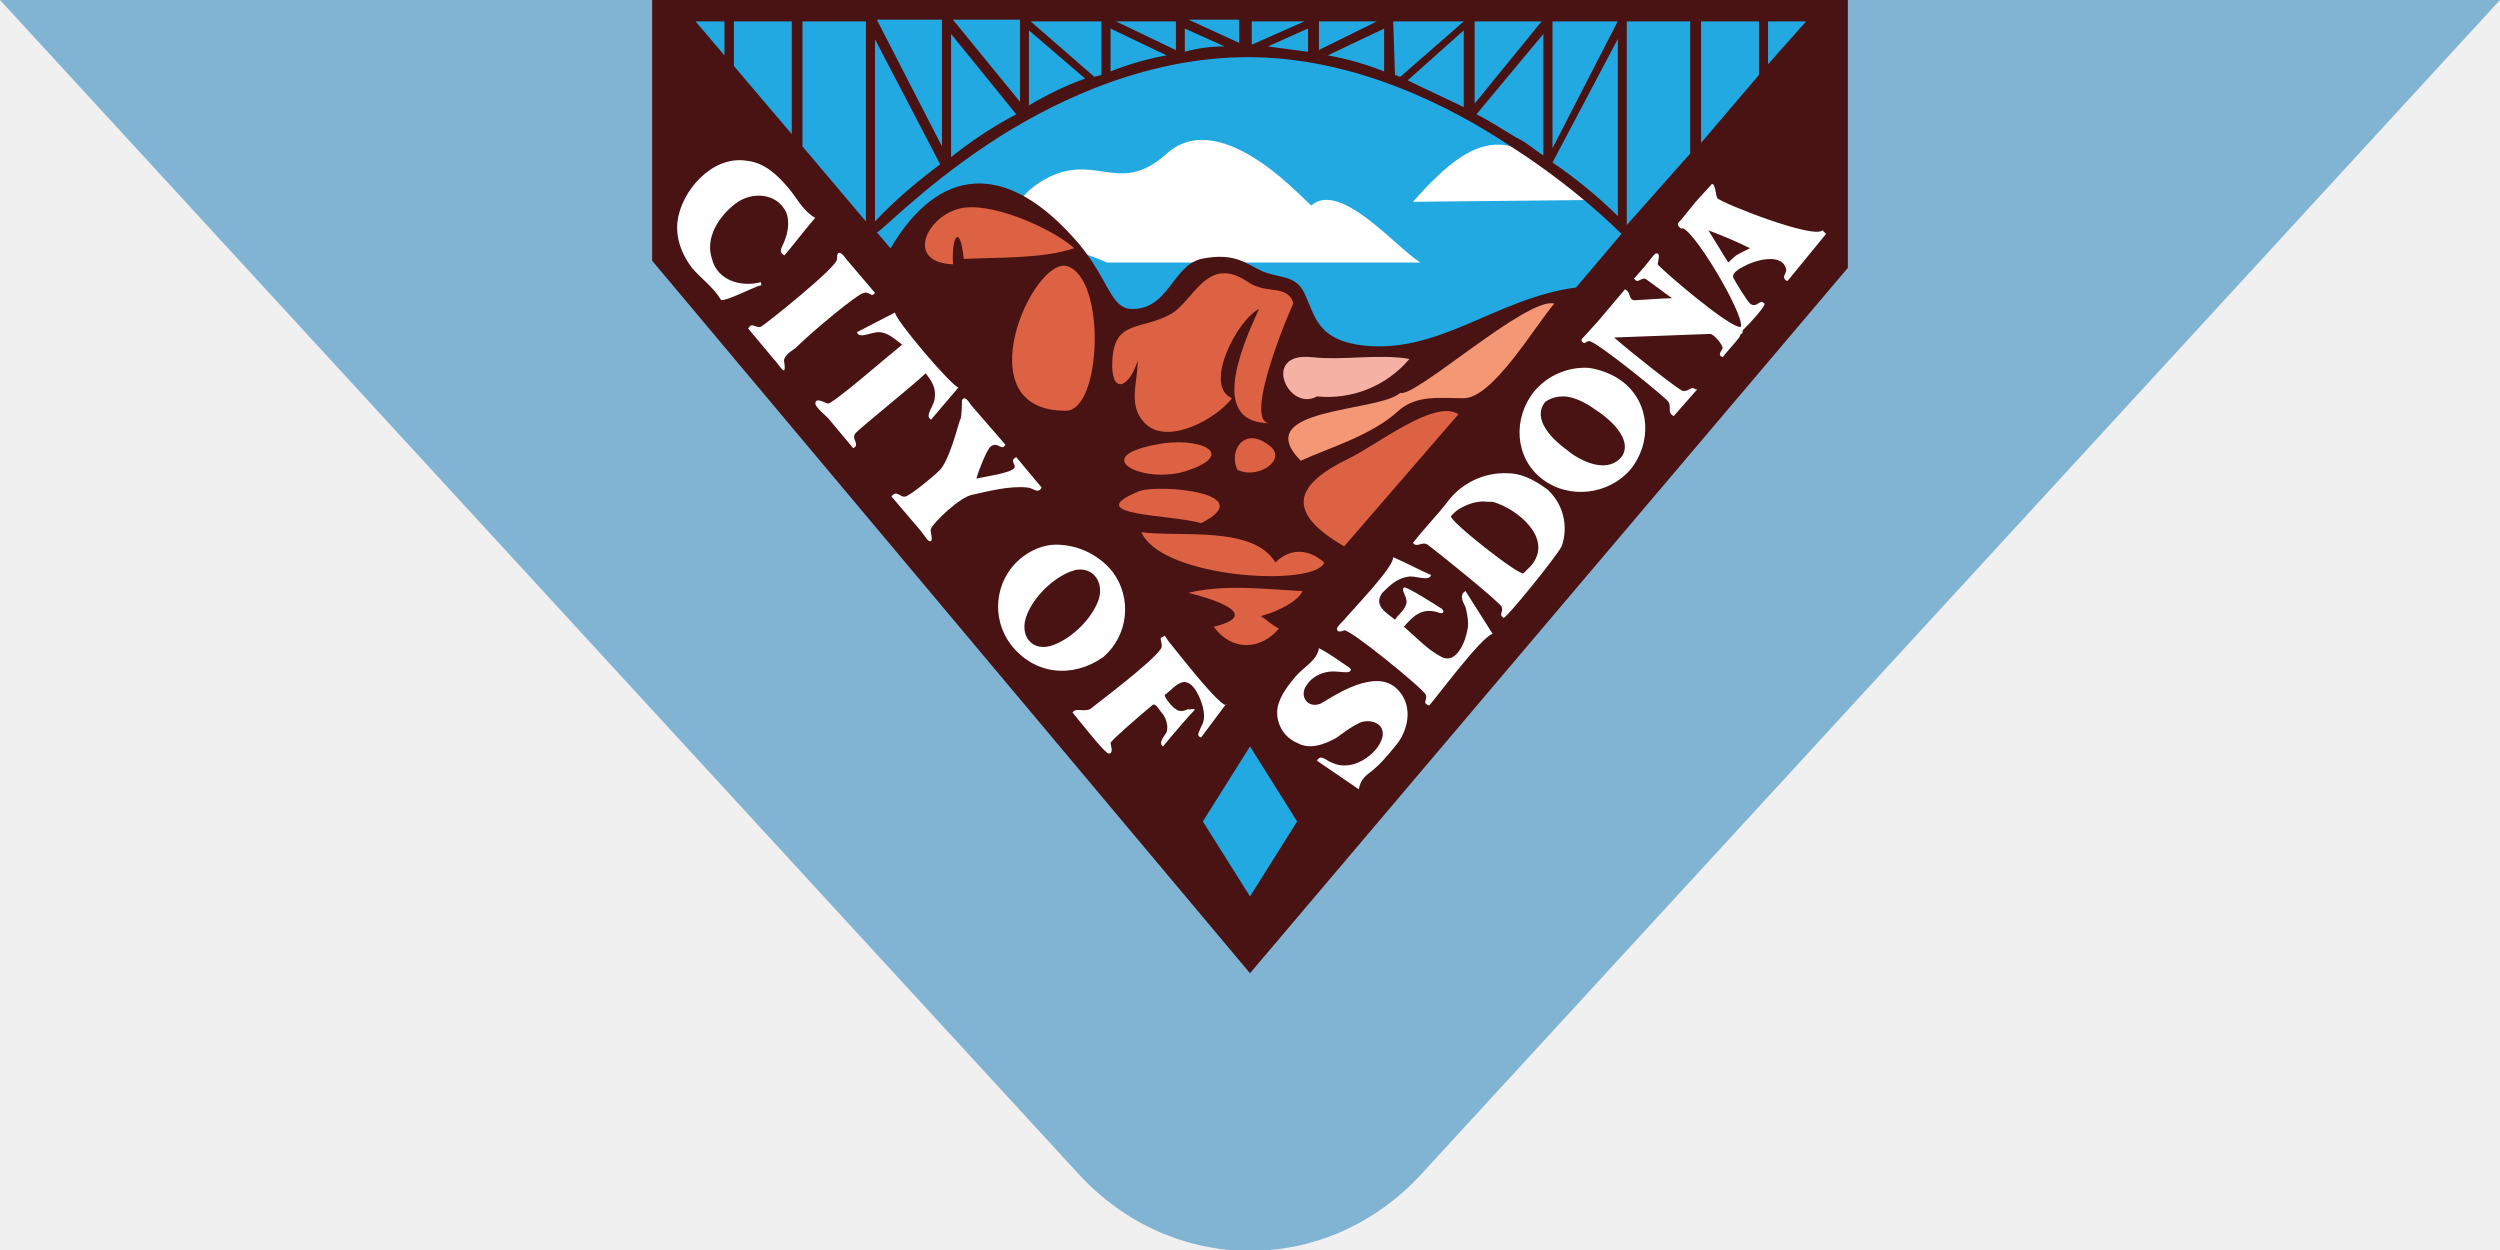
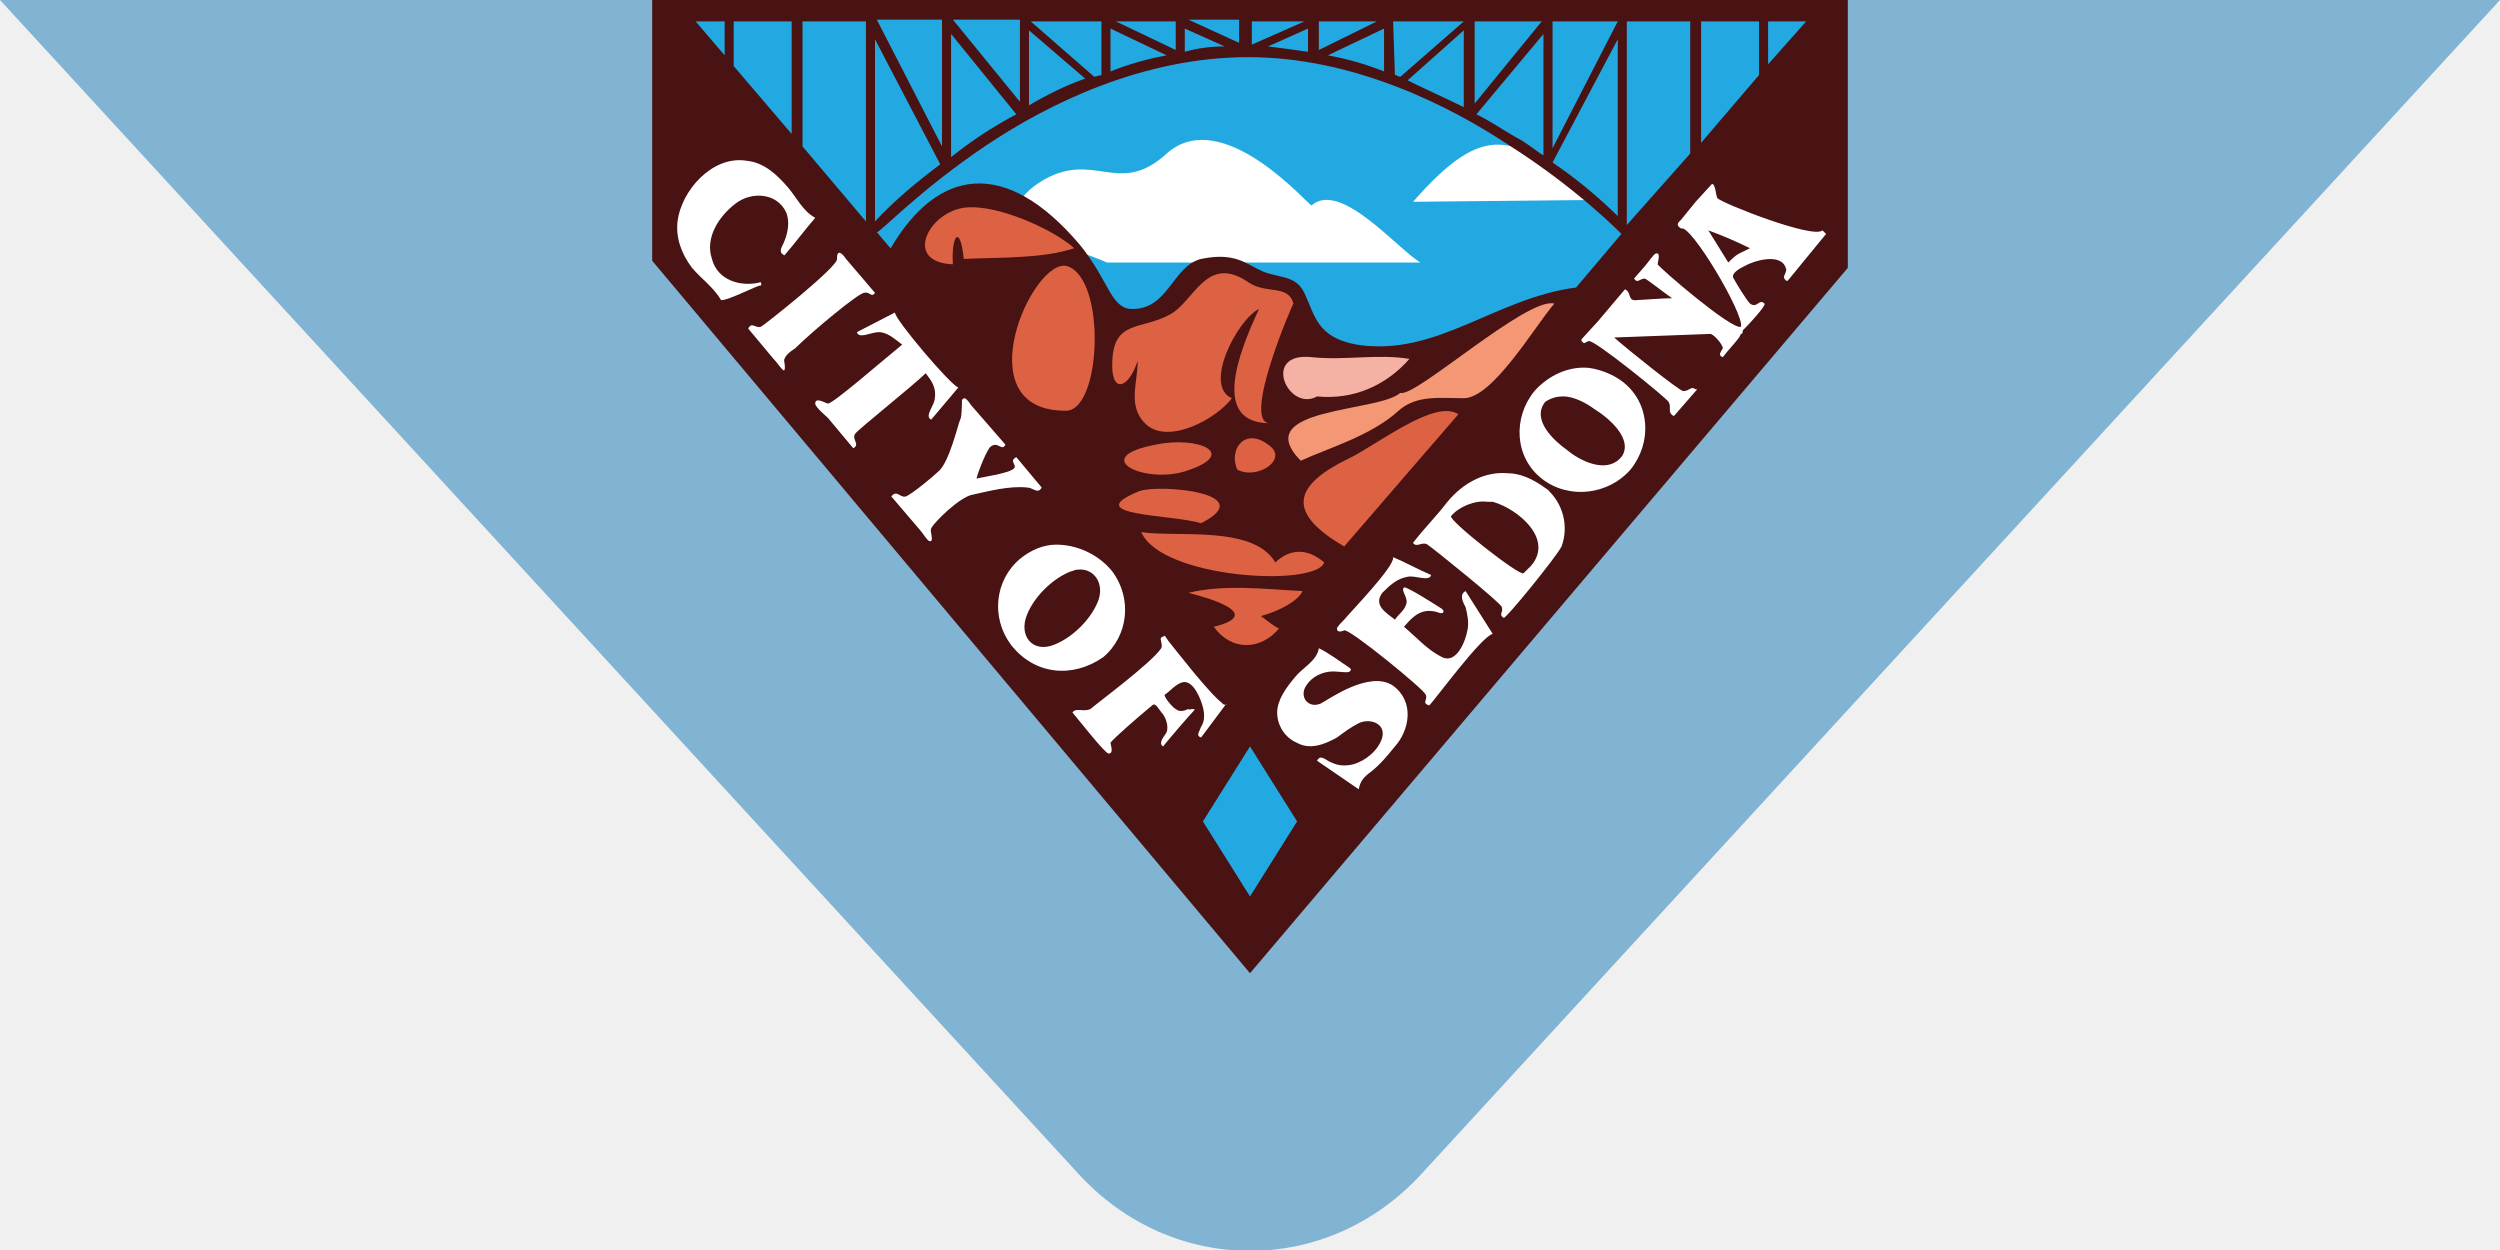
- <svg xmlns="http://www.w3.org/2000/svg" width="140" height="70" fill="none">
+ <svg xmlns="http://www.w3.org/2000/svg" width="140" height="70" fill="none" viewBox="0 0 140 70">
  <g clip-path="url(#a)">
-     <path fill="#81B3D3" d="M140 0H0l60.36 65.7c5.28 5.8 14 5.8 19.28 0L140 0Z" />
-     <path fill="#23A9E1" d="M37.23.5 69.8 38.4 102.26.7 37.23.5Z" />
-     <path fill="#fff" d="M61.99 14.7h17.55c-1.32-.8-4.47-4.6-6.1-3.2-.1.1-4.96-5.7-8.1-2.9-2.75 2.5-4.06-.3-7.1 1.6-3.66 2.4 2.02 3.7 3.75 4.5Zm27.08-3.5-9.94.1c3.96-4.5 5.68-4 9.94-.1Z" />
-     <path fill="#491213" d="M99.01 3.6V1.2h2.13l-2.13 2.4ZM49.11 13c.1.1 2.43-2.4 6.18-4.9 3.45-2.3 8.72-4.9 14.6-4.9 5.9 0 11.27 2.7 14.72 5 3.75 2.4 6.09 4.8 6.19 4.9l-2.54 3c-4.56.6-7.81 3.9-12.27 3.2-2.24-.4-2.34-1.6-2.95-2.9-.5-1-1.32-.8-2.33-1.2-.91-.4-1.52-1.1-3.45-.7-1.62.4-1.83 2.9-3.96 2.8-1.11-.1-1.21-1.6-2.84-3.6-4.16-4.9-7.95-4.29-10.59.21L49.1 13ZM40.57 1.2v1.9l-1.62-1.9h1.62Zm54.68 0h3.25v3L95.26 8V1.2ZM91.1 12.6V1.2h3.55v7.4l-3.55 4Zm-.5-10.4v9.9a26.33 26.33 0 0 0-3.66-3l3.65-6.9Zm-4.17-.3v6.8c-.5-.3-.9-.7-1.52-1-.7-.4-1.42-.9-2.23-1.3l3.75-4.5Zm-4.46-.2V6c-1.01-.5-2.13-1-3.14-1.5l3.14-2.8Zm.61-.5h3.75l-3.75 4.6V1.2Zm4.36 0h3.65l-3.65 7.1V1.2Zm-8.93 0h3.96l-3.55 3.1c-.1 0-.2-.1-.3-.1l-.1-3Zm-.5.4V4c-1.02-.4-2.03-.7-3.15-.9l3.15-1.5Zm-4.26 0v1.3L71 2.6l2.24-1Zm-6.9 0 2.23 1c-.81 0-1.52.1-2.23.3V1.6Zm-4.16 0 3.14 1.5c-1.11.2-2.13.5-3.14.9V1.6Zm3.65 1.2L62.5 1.2h3.35v1.6Zm3.55-.4-2.84-1.3h2.84v1.3Zm.71-1.2h2.94L70.1 2.5V1.2Zm3.76 0h3.24l-3.24 1.6V1.2ZM61.28 4.3l-3.56-3.1h3.96v3l-.4.1Zm-3.66-2.6 3.15 2.7c-1.12.4-2.13.9-3.15 1.5V1.7Zm-4.36.2 3.65 4.5a22.9 22.9 0 0 0-3.65 2.4V1.9ZM49 2.2l3.65 7c-1.32 1-2.53 2-3.65 3.2V2.2Zm3.75 6L49.1 1.1h3.65v7.1Zm4.37-2.5-3.76-4.6h3.76v4.6ZM44.33 7.5 41.1 3.7V1.2h3.24v6.3Zm.61-6.3h3.55v11.2l-3.55-4.2v-7ZM36.52 0v14.6L70 54.5 103.48 15V0H36.52Z" />
-     <path fill="#23A9E1" d="M67.36 46 70 41.8l2.64 4.2L70 50.2 67.36 46Z" />
-     <path fill="#DC6243" d="M75.28 30.6c-3.45-2-2.64-3.5.2-4.9 1.52-.7 4.87-3.4 6.19-2.5l-6.4 7.4Zm-2.34 2.5c-2.03-.1-4.36-.4-6.39.1 1.22.3 4.26 1.2 1.42 1.9 1.02 1.4 2.64 1.3 3.65.1-.4-.2-.7-.5-1.01-.7 1.11-.3 2.13-.9 2.33-1.4Zm1.22-1.6c-.91-.8-1.93-.8-2.74 0-1.22-2.1-5.48-1.4-7.5-1.7 1.1 2.6 9.73 3.1 10.24 1.7Zm-6.9-2.2c-1.62-.5-6.9-.4-3.45-1.8 1.12-.4 6.8.1 3.45 1.8Zm2.03-3c-.5-1.1.4-2.4 1.72-1.4 1.22.8-.6 2-1.72 1.4Zm-2.94.1c-2.34.7-5.38-.8-1.63-1.5 2.34-.5 4.77.5 1.63 1.5.1 0-.1 0 0 0Zm-2.64-6.2c-.5 1.6-1.52 1.9-1.42 0 .1-2.3 1.62-1.7 3.25-2.6 1.31-.7 2.03-3.4 4.36-1.8 1.01.7 2.23.1 2.53 1.2 0-.1-2.94 6.7-1.31 6.7-3.25 0-1.83-3.8-.61-6.4-1.22.6-3.15 4.3-1.52 5-.82 1.1-3.45 2.6-4.77 1.5-1.12-1-.51-2.3-.51-3.6ZM59.65 23c-5.68 0-1.82-8.6.1-8.1 2.24.7 1.93 8.2-.1 8.1Zm-6.29-8.2c-2.64-.1-1.52-2.6.3-3.1 1.73-.5 5.28 1.1 6.5 2.2-1.83.6-4.16.5-6.19.6-.2-2-.7-1.3-.6.3Z" />
-     <path fill="#F49774" d="M72.84 25.8c-2.94-3 4.36-2.7 5.58-3.8.81.3 7.1-5.4 8.62-5-1.11 1.3-3.45 5.3-5.07 5.3-1.32 0-2.64-.2-3.65.7-1.52 1.4-3.96 2.1-5.48 2.8Z" />
-     <path fill="#F4B1A4" d="M73.75 22.2c-1.62.9-3.14-2.5-.3-2.2 1.83.2 3.75-.2 5.48.1a5.99 5.99 0 0 1-5.18 2.1Z" />
-     <path fill="#fff" d="M51.84 20.9c.3.4.6.8.5 1.4 0 .4-.6 1-.2 1.2l1.53-1.8c-.4-.1-3.55-3.8-3.55-4.2l-2.13 1.1c.1.4.8 0 1.21 0 .51 0 .92.4 1.32.7-1.11.9-3.85 3.3-4.16 3.3-.1 0-.7-.4-.7 0 0 .2.6.7.7.8l1.42 1.7c.4-.2-.1-.5.1-.8.1-.2 3.25-2.7 3.96-3.4Zm-3.45-4.5c.3-.1.4.3.61 0l-1.62-1.9c-.2-.3-.51-.6-.51 0 .1.4-4.06 3.7-4.26 3.8-.3.1-.5-.3-.71.1l1.42 1.7c.2.2.3.4.5.6.2.2.1-.4.1-.4-.1-.3.31-.6.62-.8 1.01-1 3.55-3.1 3.85-3.1Zm-5.78-.6c-1.12.3-2.44-.1-2.74-1.3-.4-1.2.4-2.4 1.32-3.1.91-.7 2.33-.6 2.84.5.2.5.1 1.1-.1 1.6-.1.3-.4.6 0 .8.6-.7 1.11-1.4 1.72-2.1-.7-.4-1.01-1.1-1.52-1.7-.6-.7-1.32-1.4-2.33-1.5-1.93-.3-3.65 1.7-3.86 3.4-.1.9.2 1.8.81 2.6.51.6 1.22 1.1 1.63 1.8.2.1 1.82-.7 2.13-.8.2 0 .1-.1.1-.2-.5.2 0 0 0 0Zm25.87 23.6c-.71-.5-2.64-3-3.05-3.5l-.2-.3-.2.1c-.1.1.1.4 0 .6-.5.8-3.75 3.2-3.96 3.4-.4.2-.8-.1-1.01.2.5.6 1.82 2.3 2.03 2.3.3 0 .1-.5.1-.6.1-.2 1.72-1.6 2.33-2.1.2-.2.4.3.61.5.2.3.3.7.2 1-.1.2-.5.6-.2.8.4-.5 1.52-1.8 1.73-2 .2-.2-.41 0-.3-.1-.21.1-.52.2-.72 0-.1 0-.71-.7-.6-.8.3-.2.6-.6 1-.7.62-.1 1.02 1 1.12 1.4.1.4.1.8-.1 1.1-.1.3-.3.5 0 .6l1.42-1.9c0 .1-.1.1-.2 0-.1 0 .1.1 0 0Zm-9.34-8.9c-.7 0-1.42.3-2.02.8a3.52 3.52 0 0 0-.51 4.8c1.32 1.7 3.45 1.9 5.17.7a3.52 3.52 0 0 0 .51-4.8 4.1 4.1 0 0 0-3.14-1.5Zm1.22 1.4c.92-.1 1.52.8 1.12 1.8-.4 1-1.42 2-2.44 2.4-1.21.5-2.03-.5-1.52-1.7.4-1 1.42-2 2.44-2.4.1 0 .2-.1.4-.1Zm-2.84-4.6c.3 0 .61.4.81 0l-1.42-1.7c-.4.2 0 .4-.1.6-.2.3-1.72.5-2.13.6.1-.4.61-1.7.81-1.8.4-.3.61.3.81-.1l-1.82-2.1c-.2-.2-.4-.7-.61-.4 0 0 0 1-.1 1.1-.1.2-.61 2.4-1.22 2.9-.3.3-1.52 1.3-1.83 1.4-.3.1-.5-.4-.8 0l1.62 1.9c.1.1.4.6.5.6.3.1 0-.6.1-.7.1-.3 1.63-1.8 2.34-1.9.91-.2 2.03-.5 3.04-.4.2 0-.2 0 0 0ZM82.07 34c.1.4.2.9.1 1.3-.1.6-.6 1.9-1.42 1.5-.8-.4-1.42-1.1-2.13-1.7.51-.6 1.02-1.1 1.93-.8.2.1.4 0 .2-.2-.3-.2-2.03-1.3-2.13-1.2-.2.2.3.6.1 1-.1.3-.4.5-.6.8-.51-.4-1.22-.8-.71-1.5.4-.4.8-.8 1.42-.9.4-.1 1.21.3 1.31-.1-.7-.3-1.42-.7-2.13-1 .1.5-2.23 2.9-2.73 3.5-.1.1-.41.4-.41.5 0 .3.4.1.4.1.31-.1 4.47 3.3 4.57 3.6.1.2-.1.4 0 .5 0 0 .1.1.2.1.3-.3 2.95-3.9 3.55-4l-1.52-2.4c-.4.2-.1.7 0 .9Zm-4.06 4.4c-1.31-.9-3.65.8-4.05 1-.71.3-1.22-.4-.81-1 .3-.5.9-.8 1.52-.8.2 0 .91.1.91 0 .1-.1.1-.1 0-.2-.6-.4-1.12-.8-1.72-1.1-.1.7-.92 1.1-1.32 1.6-.51.6-1.02 1.3-1.02 2s.4 1.4 1.12 1.7c.7.4 1.52.1 2.23-.3.4-.3.81-.6 1.22-.8.6-.3 1.52 0 1.32.8-.2.7-.92 1.3-1.63 1.5-.4.1-.8.1-1.21-.1-.3-.1-.61-.5-.82-.1l2.34 1.6c.1-.5.3-.7.7-1 .51-.4.92-.9 1.33-1.4.8-.9 1.11-2.5-.1-3.4Zm17.86-28.1c0 .1 0 .1 0 0l-.91 1-.81 1c-.2.2-.3.3 0 .5.5-.3 3.55 4.8 3.34 5.5-.5.2-4.56-3.3-4.66-3.5 0-.1.2-.7-.1-.6-.1 0-.51.6-.61.7l-.61.7c.2.3.3 0 .6 0 .2.1 1.22.9 1.53 1.1-.51 0-1.73.1-1.93.1-.6.1-.3-.4-.71-.6L89.48 18l-.91 1v.1c.2.2.1.1.4 0 .3-.1 4.36 3.2 4.46 3.4.2.3-.1.6.3.8l1.23-1.4c.1-.1.1-.1 0-.1-.3-.2-.3.1-.71.1-.3-.1-2.95-2.2-3.86-3l5.38-.2c.2 0 .7.6.7.8-.1.2-.3.4 0 .5.31-.4.62-.7.92-1.1l.1-.2c.1 0 .1-.1.1-.2l.1-.1c.31-.3 1.22-1.3 1.12-1.4-.3-.3-.4.3-.81 0-.2-.2-.81-1.2-.91-1.4-.2-.3.4-.6.6-.7.51-.3 2.14-.8 2.34.2 0 .2-.2.4-.1.5 0 0 .1.2.2.1l2.13-2.6-.2-.2c-.5.5-5.58-1.5-5.89-1.8-.1-.2-.1-.8-.3-.8Zm-.2 2.6c.8.3 1.52.6 2.33 1l-.6.3c-.21.1-.41.3-.62.5l-1.11-1.8Zm-6.7 7.7a3.7 3.7 0 0 0-3.04 1.3c-1.22 1.5-1.12 3.7.4 4.9 1.53 1.2 3.76.9 4.97-.5 1.22-1.5 1.12-3.7-.4-4.9-.5-.4-1.22-.7-1.93-.8Zm-1.42 1.6c.6 0 1.32.4 1.73.7.8.5 2.23 1.7 1.52 2.7 0-.1.1-.1-.1.1-.82.8-2.24.1-2.95-.5-.7-.5-2.03-1.7-1.21-2.7.3-.2.6-.3 1.01-.3Zm-3.14 4.3a4 4 0 0 0-3.35 1.6c-.61.8-1.32 1.5-1.93 2.3.2.3.5-.1.81.1.3.2 4.16 3.3 4.16 3.5.1.3-.2.4.1.6.1.1 2.94-3.4 3.25-4 .4-1.1.1-2.4-.81-3.2.1.1.2.1 0 0-.81-.6-1.52-.9-2.23-.9Zm-1.12 1.6h.3c1.42.4 3.45 2.1 2.13 3.6l-.4.4c-.2.2-4.26-3-4.06-3.2.4-.5 1.32-.9 2.03-.8Z" />
+     <path fill="#81B3D3" d="M140 0H0l60.362 65.7c5.276 5.8 14 5.8 19.276 0L140 0Z" />
+     <path fill="#23A9E1" d="m37.232.5 32.565 37.9L102.261.7 37.231.5Z" />
+     <path fill="#fff" d="M61.986 14.7h17.55c-1.319-.8-4.463-4.6-6.087-3.2-.101.1-4.97-5.7-8.116-2.9-2.739 2.5-4.058-.3-7.101 1.6-3.652 2.4 2.029 3.7 3.754 4.5Zm27.087-3.5-9.942.1c3.956-4.5 5.68-4 9.942-.1Z" />
+     <path fill="#491213" d="M99.014 3.6V1.2h2.131l-2.13 2.4ZM49.102 13c.102.1 2.435-2.4 6.189-4.9 3.45-2.3 8.724-4.9 14.608-4.9 5.885 0 11.261 2.7 14.71 5 3.754 2.4 6.088 4.8 6.19 4.9l-2.537 3c-4.565.6-7.812 3.9-12.275 3.2-2.232-.4-2.334-1.6-2.943-2.9-.507-1-1.318-.8-2.333-1.2-.913-.4-1.522-1.1-3.45-.7-1.622.4-1.825 2.9-3.956 2.8-1.116-.1-1.217-1.6-2.84-3.6-4.16-4.9-7.953-4.29-10.591.21l-.772-.91ZM40.58 1.2v1.9l-1.623-1.9h1.623Zm54.68 0h3.247v3L95.261 8V1.2Zm-4.159 11.4V1.2h3.551v7.4l-3.55 4Zm-.507-10.4v9.9a26.327 26.327 0 0 0-3.652-3l3.652-6.9Zm-4.16-.3v6.8c-.507-.3-.912-.7-1.521-1-.71-.4-1.42-.9-2.232-1.3l3.754-4.5Zm-4.463-.2V6c-1.014-.5-2.13-1-3.145-1.5l3.145-2.8Zm.609-.5h3.753L82.58 5.8V1.2Zm4.362 0h3.652l-3.652 7.1V1.2Zm-8.927 0h3.956l-3.55 3.1c-.102 0-.204-.1-.305-.1l-.102-3Zm-.508.4V4c-1.014-.4-2.029-.7-3.145-.9l3.145-1.5Zm-4.26 0v1.3c-.71-.1-1.42-.2-2.233-.3l2.232-1Zm-6.9 0 2.233 1c-.812 0-1.522.1-2.232.3V1.6Zm-4.159 0 3.145 1.5c-1.116.2-2.13.5-3.145.9V1.6Zm3.653 1.2-3.348-1.6h3.348v1.6Zm3.55-.4-2.84-1.3h2.84v1.3Zm.71-1.2h2.942l-2.942 1.3V1.2Zm3.754 0h3.246l-3.246 1.6V1.2Zm-12.58 3.1-3.55-3.1h3.956v3l-.406.1Zm-3.652-2.6 3.145 2.7c-1.116.4-2.13.9-3.145 1.5V1.7Zm-4.362.2 3.652 4.5c-1.319.7-2.536 1.5-3.652 2.4V1.9ZM49 2.2l3.652 7c-1.319 1-2.536 2-3.652 3.2V2.2Zm3.754 6L49.1 1.1h3.653v7.1Zm4.362-2.5-3.754-4.6h3.754v4.6ZM44.333 7.5l-3.246-3.8V1.2h3.246v6.3Zm.609-6.3h3.55v11.2l-3.55-4.2v-7ZM36.522 0v14.6L70 54.5 103.478 15V0H36.522Z" />
+     <path fill="#23A9E1" d="M67.362 46 70 41.8l2.638 4.2L70 50.2 67.362 46Z" />
+     <path fill="#DC6243" d="M75.275 30.6c-3.449-2-2.637-3.5.203-4.9 1.522-.7 4.87-3.4 6.189-2.5l-6.392 7.4Zm-2.333 2.5c-2.029-.1-4.362-.4-6.391.1 1.217.3 4.26 1.2 1.42 1.9 1.014 1.4 2.638 1.3 3.652.1-.406-.2-.71-.5-1.014-.7 1.116-.3 2.13-.9 2.333-1.4Zm1.217-1.6c-.913-.8-1.927-.8-2.739 0-1.217-2.1-5.478-1.4-7.507-1.7 1.116 2.6 9.74 3.1 10.246 1.7Zm-6.898-2.2c-1.623-.5-6.899-.4-3.45-1.8 1.116-.4 6.798.1 3.45 1.8Zm2.029-3c-.508-1.1.406-2.4 1.724-1.4 1.218.8-.608 2-1.724 1.4Zm-2.942.1c-2.334.7-5.377-.8-1.623-1.5 2.333-.5 4.768.5 1.623 1.5.101 0-.102 0 0 0Zm-2.638-6.2c-.507 1.6-1.522 1.9-1.42 0 .101-2.3 1.623-1.7 3.246-2.6 1.319-.7 2.03-3.4 4.362-1.8 1.015.7 2.232.1 2.537 1.2 0-.1-2.942 6.7-1.32 6.7-3.245 0-1.825-3.8-.608-6.4-1.217.6-3.145 4.3-1.522 5-.811 1.1-3.449 2.6-4.768 1.5-1.116-1-.507-2.3-.507-3.6ZM59.652 23c-5.681 0-1.826-8.6.102-8.1 2.231.7 1.927 8.2-.102 8.1Zm-6.29-8.2c-2.637-.1-1.522-2.6.305-3.1 1.724-.5 5.275 1.1 6.492 2.2-1.826.6-4.16.5-6.188.6-.203-2-.71-1.3-.609.3Z" />
+     <path fill="#F49774" d="M72.84 25.8c-2.941-3 4.363-2.7 5.58-3.8.812.3 7.102-5.4 8.623-5-1.115 1.3-3.449 5.3-5.072 5.3-1.319 0-2.638-.2-3.652.7-1.522 1.4-3.957 2.1-5.478 2.8Z" />
+     <path fill="#F4B1A4" d="M73.754 22.2c-1.624.9-3.145-2.5-.305-2.2 1.826.2 3.754-.2 5.479.1-1.32 1.5-3.145 2.3-5.174 2.1Z" />
+     <path fill="#fff" d="M51.84 20.9c.305.4.61.8.508 1.4 0 .4-.609 1-.203 1.2l1.522-1.8c-.406-.1-3.551-3.8-3.551-4.2l-2.13 1.1c.101.4.811 0 1.217 0 .507 0 .913.4 1.319.7-1.116.9-3.855 3.3-4.16 3.3-.101 0-.71-.4-.71 0 0 .2.609.7.71.8l1.42 1.7c.407-.2-.1-.5.102-.8.102-.2 3.246-2.7 3.957-3.4Zm-3.449-4.5c.305-.1.406.3.609 0l-1.623-1.9c-.203-.3-.507-.6-.507 0 .101.4-4.058 3.7-4.261 3.8-.305.1-.508-.3-.71.1.507.6.913 1.1 1.42 1.7.203.2.304.4.507.6.203.2.102-.4.102-.4-.102-.3.304-.6.608-.8 1.015-1 3.551-3.1 3.855-3.1Zm-5.782-.6c-1.116.3-2.435-.1-2.74-1.3-.405-1.2.406-2.4 1.32-3.1.913-.7 2.333-.6 2.84.5.203.5.101 1.1-.101 1.6-.102.3-.406.6 0 .8.608-.7 1.116-1.4 1.724-2.1-.71-.4-1.014-1.1-1.522-1.7-.608-.7-1.318-1.4-2.333-1.5-1.927-.3-3.652 1.7-3.855 3.4-.101.9.203 1.8.812 2.6.507.6 1.217 1.1 1.623 1.8.203.1 1.826-.7 2.13-.8.203 0 .102-.1.102-.2 0 0-.508.2 0 0Zm25.87 23.6c-.71-.5-2.638-3-3.044-3.5l-.203-.3-.203.1c-.101.1.102.4 0 .6-.507.8-3.754 3.2-3.956 3.4-.406.2-.812-.1-1.015.2.507.6 1.826 2.3 2.029 2.3.304 0 .101-.5.101-.6.102-.2 1.725-1.6 2.334-2.1.203-.2.406.3.608.5.203.3.305.7.203 1-.101.2-.507.6-.203.8.406-.5 1.522-1.8 1.725-2 .203-.2-.406 0-.304-.1-.203.1-.508.2-.71 0-.102 0-.71-.7-.61-.8.305-.2.61-.6 1.015-.7.61-.1 1.015 1 1.116 1.4.102.4.102.8-.101 1.1-.102.3-.304.5 0 .6l1.42-1.9c0 .1-.101.1-.203 0 .102.1-.101 0 0 0Zm-9.334-8.9c-.71 0-1.42.3-2.029.8-1.42 1.2-1.623 3.3-.507 4.8 1.319 1.7 3.449 1.9 5.174.7 1.42-1.2 1.623-3.3.507-4.8-.812-1-2.03-1.5-3.145-1.5Zm1.217 1.4c.913-.1 1.522.8 1.116 1.8-.406 1-1.42 2-2.434 2.4-1.218.5-2.03-.5-1.522-1.7.406-1 1.42-2 2.435-2.4.101 0 .203-.1.405-.1Zm-2.84-4.6c.304 0 .608.4.811 0l-1.42-1.7c-.406.2 0 .4-.101.6-.203.3-1.725.5-2.13.6.1-.4.608-1.7.81-1.8.407-.3.61.3.812-.1l-1.826-2.1c-.203-.2-.406-.7-.608-.4 0 0 0 1-.102 1.1-.101.2-.608 2.4-1.217 2.9-.305.3-1.522 1.3-1.826 1.4-.305.1-.508-.4-.812 0l1.623 1.9c.102.1.406.6.508.6.304.1 0-.6.101-.7.101-.3 1.623-1.8 2.333-1.9.913-.2 2.03-.5 3.044-.4.203 0-.203 0 0 0Zm24.55 6.7c.102.4.203.9.102 1.3-.102.6-.609 1.9-1.42 1.5-.812-.4-1.42-1.1-2.13-1.7.507-.6 1.014-1.1 1.927-.8.203.1.406 0 .203-.2-.305-.2-2.03-1.3-2.13-1.2-.204.2.304.6.1 1-.1.3-.405.5-.608.8-.507-.4-1.217-.8-.71-1.5.406-.4.811-.8 1.42-.9.406-.1 1.218.3 1.319-.1-.71-.3-1.42-.7-2.13-1 .101.5-2.232 2.9-2.74 3.5-.101.1-.405.4-.405.5 0 .3.405.1.405.1.305-.1 4.464 3.3 4.566 3.6.101.2-.102.4 0 .5 0 0 .101.1.203.1.304-.3 2.942-3.9 3.55-4l-1.521-2.4c-.406.2-.102.7 0 .9Zm-4.058 4.4c-1.318-.9-3.652.8-4.057 1-.71.3-1.218-.4-.812-1 .304-.5.913-.8 1.522-.8.203 0 .913.1.913 0 .101-.1.101-.1 0-.2-.609-.4-1.116-.8-1.725-1.1-.101.7-.913 1.1-1.319 1.6-.507.6-1.014 1.3-1.014 2s.406 1.4 1.116 1.7c.71.4 1.521.1 2.232-.3.405-.3.811-.6 1.217-.8.609-.3 1.522 0 1.319.8-.203.7-.913 1.3-1.623 1.5-.406.1-.812.1-1.218-.1-.304-.1-.608-.5-.811-.1l2.333 1.6c.102-.5.304-.7.71-1 .507-.4.913-.9 1.319-1.4.812-.9 1.116-2.5-.102-3.4ZM95.87 10.3c0 .1 0 .1 0 0l-.913 1-.812 1c-.203.2-.304.3 0 .5.507-.3 3.55 4.8 3.348 5.5-.507.2-4.565-3.3-4.667-3.5 0-.1.203-.7-.101-.6-.102 0-.508.6-.609.7l-.609.7c.203.3.305 0 .609 0 .203.1 1.217.9 1.522 1.1-.508 0-1.725.1-1.928.1-.608.1-.304-.4-.71-.6L89.478 18l-.913 1v.1c.203.2.102.1.406 0 .304-.1 4.362 3.2 4.464 3.4.203.3-.102.6.304.8l1.218-1.4c.101-.1.101-.1 0-.1-.305-.2-.305.1-.71.1-.305-.1-2.943-2.2-3.856-3l5.377-.2c.203 0 .71.6.71.8-.101.2-.304.4 0 .5.305-.4.609-.7.913-1.1l.102-.2c.101 0 .101-.1.101-.2l.102-.1c.304-.3 1.217-1.3 1.116-1.4-.305-.3-.406.3-.812 0-.203-.2-.812-1.2-.913-1.4-.203-.3.406-.6.609-.7.507-.3 2.13-.8 2.333.2 0 .2-.203.4-.101.5 0 0 .101.2.202.1l2.131-2.6-.203-.2c-.507.5-5.58-1.5-5.884-1.8-.102-.2-.102-.8-.304-.8Zm-.203 2.6c.811.3 1.521.6 2.333 1l-.609.3c-.203.1-.405.3-.608.5l-1.116-1.8Zm-6.696 7.7c-1.116-.1-2.232.4-3.043 1.3-1.218 1.5-1.116 3.7.405 4.9 1.522 1.2 3.754.9 4.971-.5 1.218-1.5 1.116-3.7-.405-4.9-.508-.4-1.218-.7-1.928-.8Zm-1.42 1.6c.608 0 1.319.4 1.724.7.812.5 2.232 1.7 1.522 2.7 0-.1.102-.1-.101.1-.812.8-2.232.1-2.942-.5-.71-.5-2.03-1.7-1.218-2.7.305-.2.609-.3 1.015-.3Zm-3.145 4.3c-1.218-.1-2.435.5-3.348 1.6-.609.8-1.319 1.5-1.928 2.3.203.3.508-.1.812.1.304.2 4.16 3.3 4.16 3.5.1.3-.203.4.1.6.102.1 2.943-3.4 3.247-4a2.94 2.94 0 0 0-.811-3.2c.101.1.203.1 0 0-.812-.6-1.522-.9-2.232-.9Zm-1.116 1.6h.304c1.42.4 3.45 2.1 2.13 3.6l-.405.4c-.203.2-4.261-3-4.058-3.2.406-.5 1.319-.9 2.029-.8Z" />
  </g>
  <defs>
    <clipPath id="a">
      <path fill="#fff" d="M0 0h140v70H0z" />
    </clipPath>
  </defs>
</svg>
